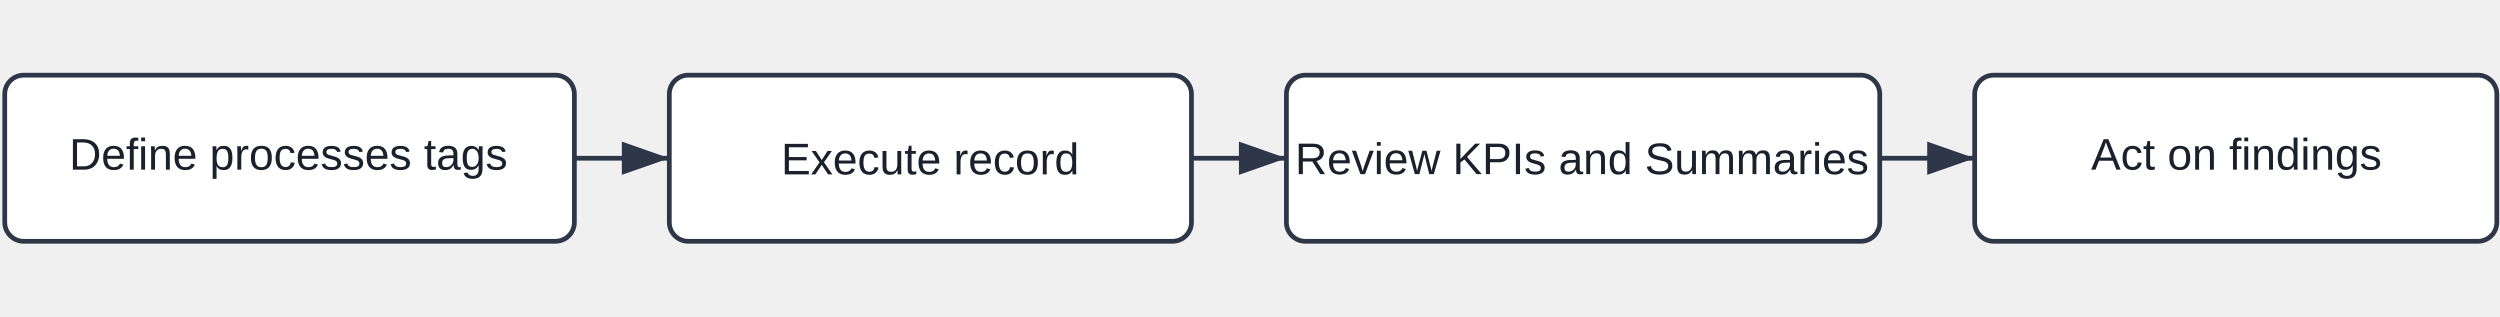
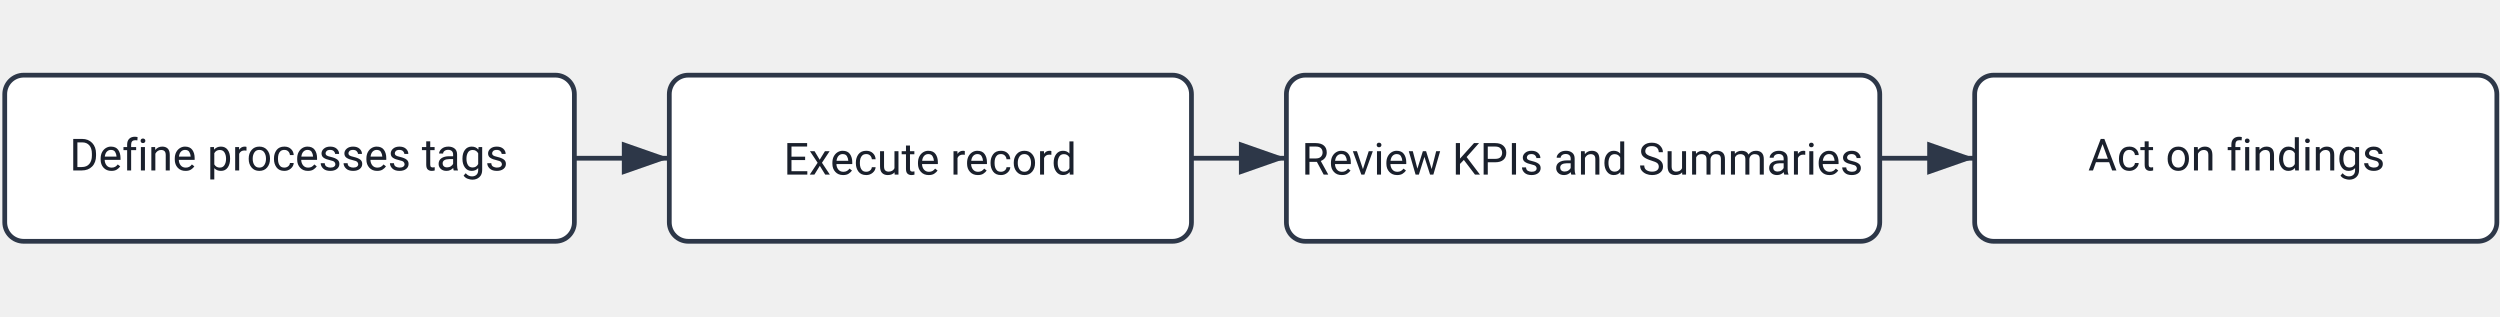
<svg xmlns="http://www.w3.org/2000/svg" width="948" height="120" viewBox="0 0 1053.333 133.333" role="img" aria-label="Production efficiency flow" version="1.1" id="svg13">
  <style id="style1">
    .box { fill:#ffffff; stroke:#2d3748; stroke-width:2; rx:8; ry:8; }
    .text { font-family:Segoe UI, Arial, sans-serif; font-size:14px; fill:#1a202c; }
    .arrow { stroke:#2d3748; stroke-width:2; marker-end:url(#arrowhead); }
    .note { font-size:12px; fill:#4a5568; }
  </style>
  <defs id="defs1">
    <marker id="arrowhead" markerWidth="10" markerHeight="7" refX="10" refY="3.5" orient="auto">
      <polygon points="10,3.5 0,7 0,0 " fill="#2d3748" id="polygon1" />
    </marker>
  </defs>
  <g id="g13" transform="translate(0,-28.33333)">
    <rect class="box" x="2" y="60" width="240" height="70" id="rect1" />
    <rect class="box" x="282" y="60" width="220" height="70" id="rect2" />
    <rect class="box" x="542" y="60" width="250" height="70" id="rect3" />
    <rect class="box" x="832" y="60" width="220" height="70" id="rect4" />
-     <text class="text" x="121.535" y="99.813" text-anchor="middle" id="text4" style="font-size:18.667px">Define processes tags</text>
-     <text class="text" x="391.9" y="101.799" text-anchor="middle" id="text6" style="font-size:18.667px">Execute record</text>
-     <text class="text" x="666.535" y="101.713" text-anchor="middle" id="text8" style="font-size:18.667px">Review KPIs and Summaries</text>
-     <text class="text" x="942.292" y="99.813" text-anchor="middle" id="text10" style="font-size:18.667px">Act on findings</text>
+     <text class="text" x="121.69" y="100.15" text-anchor="middle" id="text4" style="font-style:normal;font-variant:normal;font-weight:normal;font-stretch:normal;font-size:18.667px;font-family:Roboto;-inkscape-font-specification:Roboto">Define processes tags</text>
+     <text class="text" x="391.895" y="101.909" text-anchor="middle" id="text6" style="font-style:normal;font-variant:normal;font-weight:normal;font-stretch:normal;font-size:18.667px;font-family:Roboto;-inkscape-font-specification:Roboto">Execute record</text>
+     <text class="text" x="666.69" y="101.909" text-anchor="middle" id="text8" style="font-style:normal;font-variant:normal;font-weight:normal;font-stretch:normal;font-size:18.667px;font-family:Roboto;-inkscape-font-specification:Roboto">Review KPIs and Summaries</text>
+     <text class="text" x="942.328" y="100.15" text-anchor="middle" id="text10" style="font-style:normal;font-variant:normal;font-weight:normal;font-stretch:normal;font-size:18.667px;font-family:Roboto;-inkscape-font-specification:Roboto">Act on findings</text>
    <line class="arrow" x1="242" y1="95" x2="282" y2="95" id="line11" />
    <line class="arrow" x1="502" y1="95" x2="542" y2="95" id="line12" />
    <line class="arrow" x1="792" y1="95" x2="832" y2="95" id="line13" />
  </g>
-   <text class="note" x="20" y="160" id="text13" />
+   <text class="note" x="20" y="160" id="text13" style="-inkscape-font-specification:Roboto;font-family:Roboto;font-weight:normal;font-style:normal;font-stretch:normal;font-variant:normal" />
</svg>
